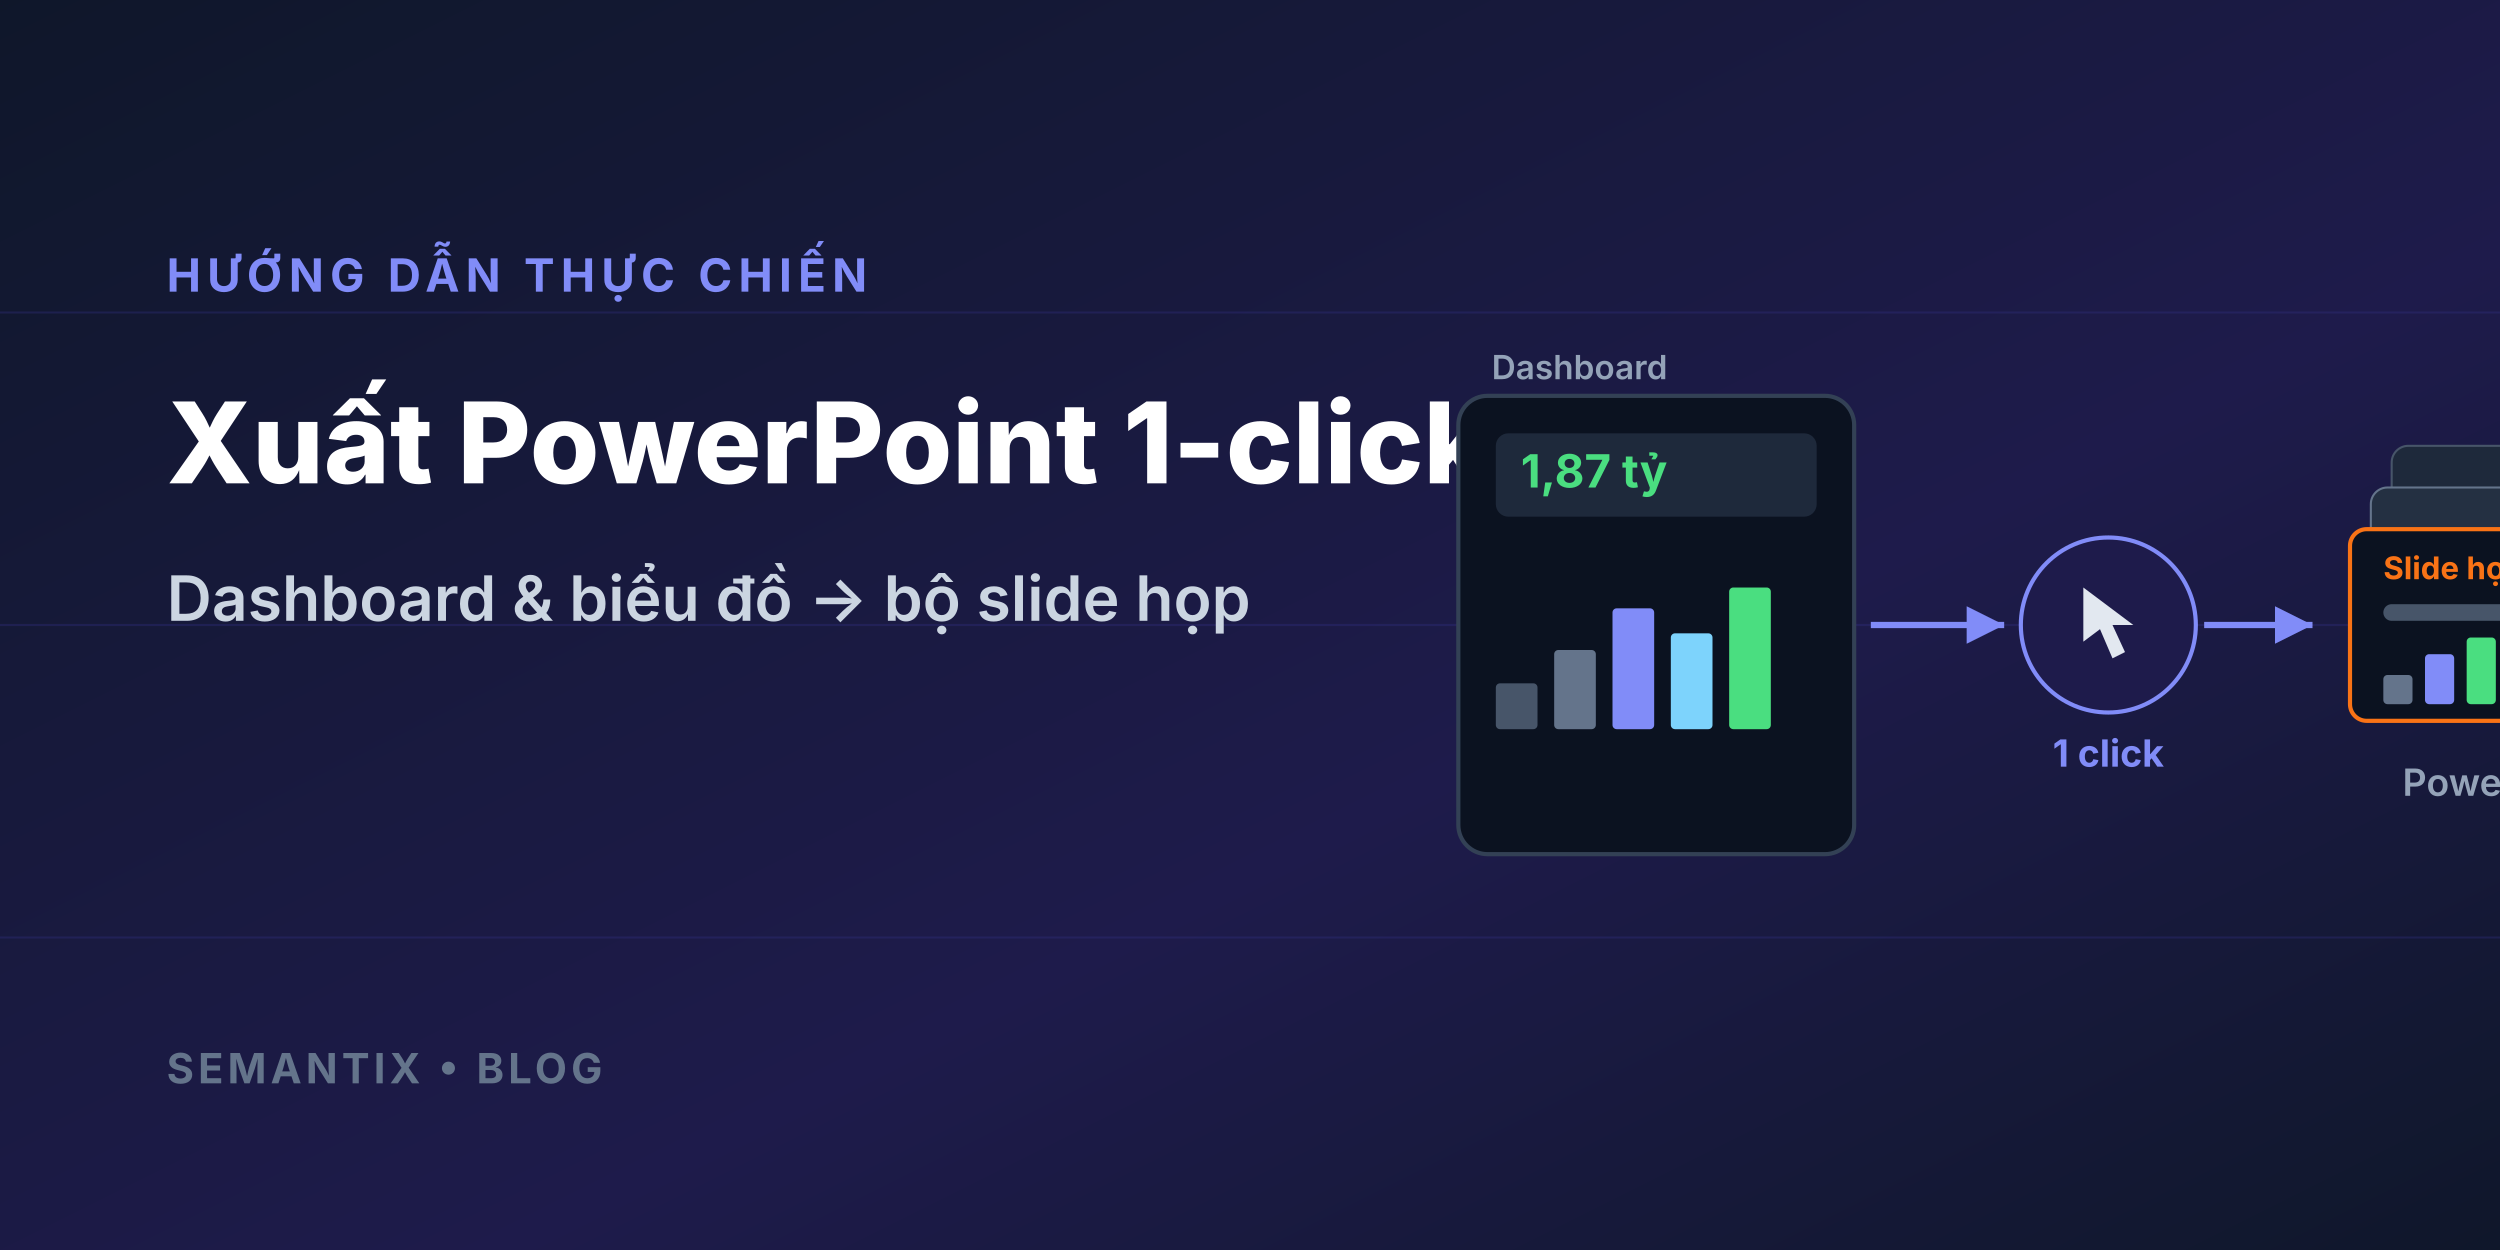
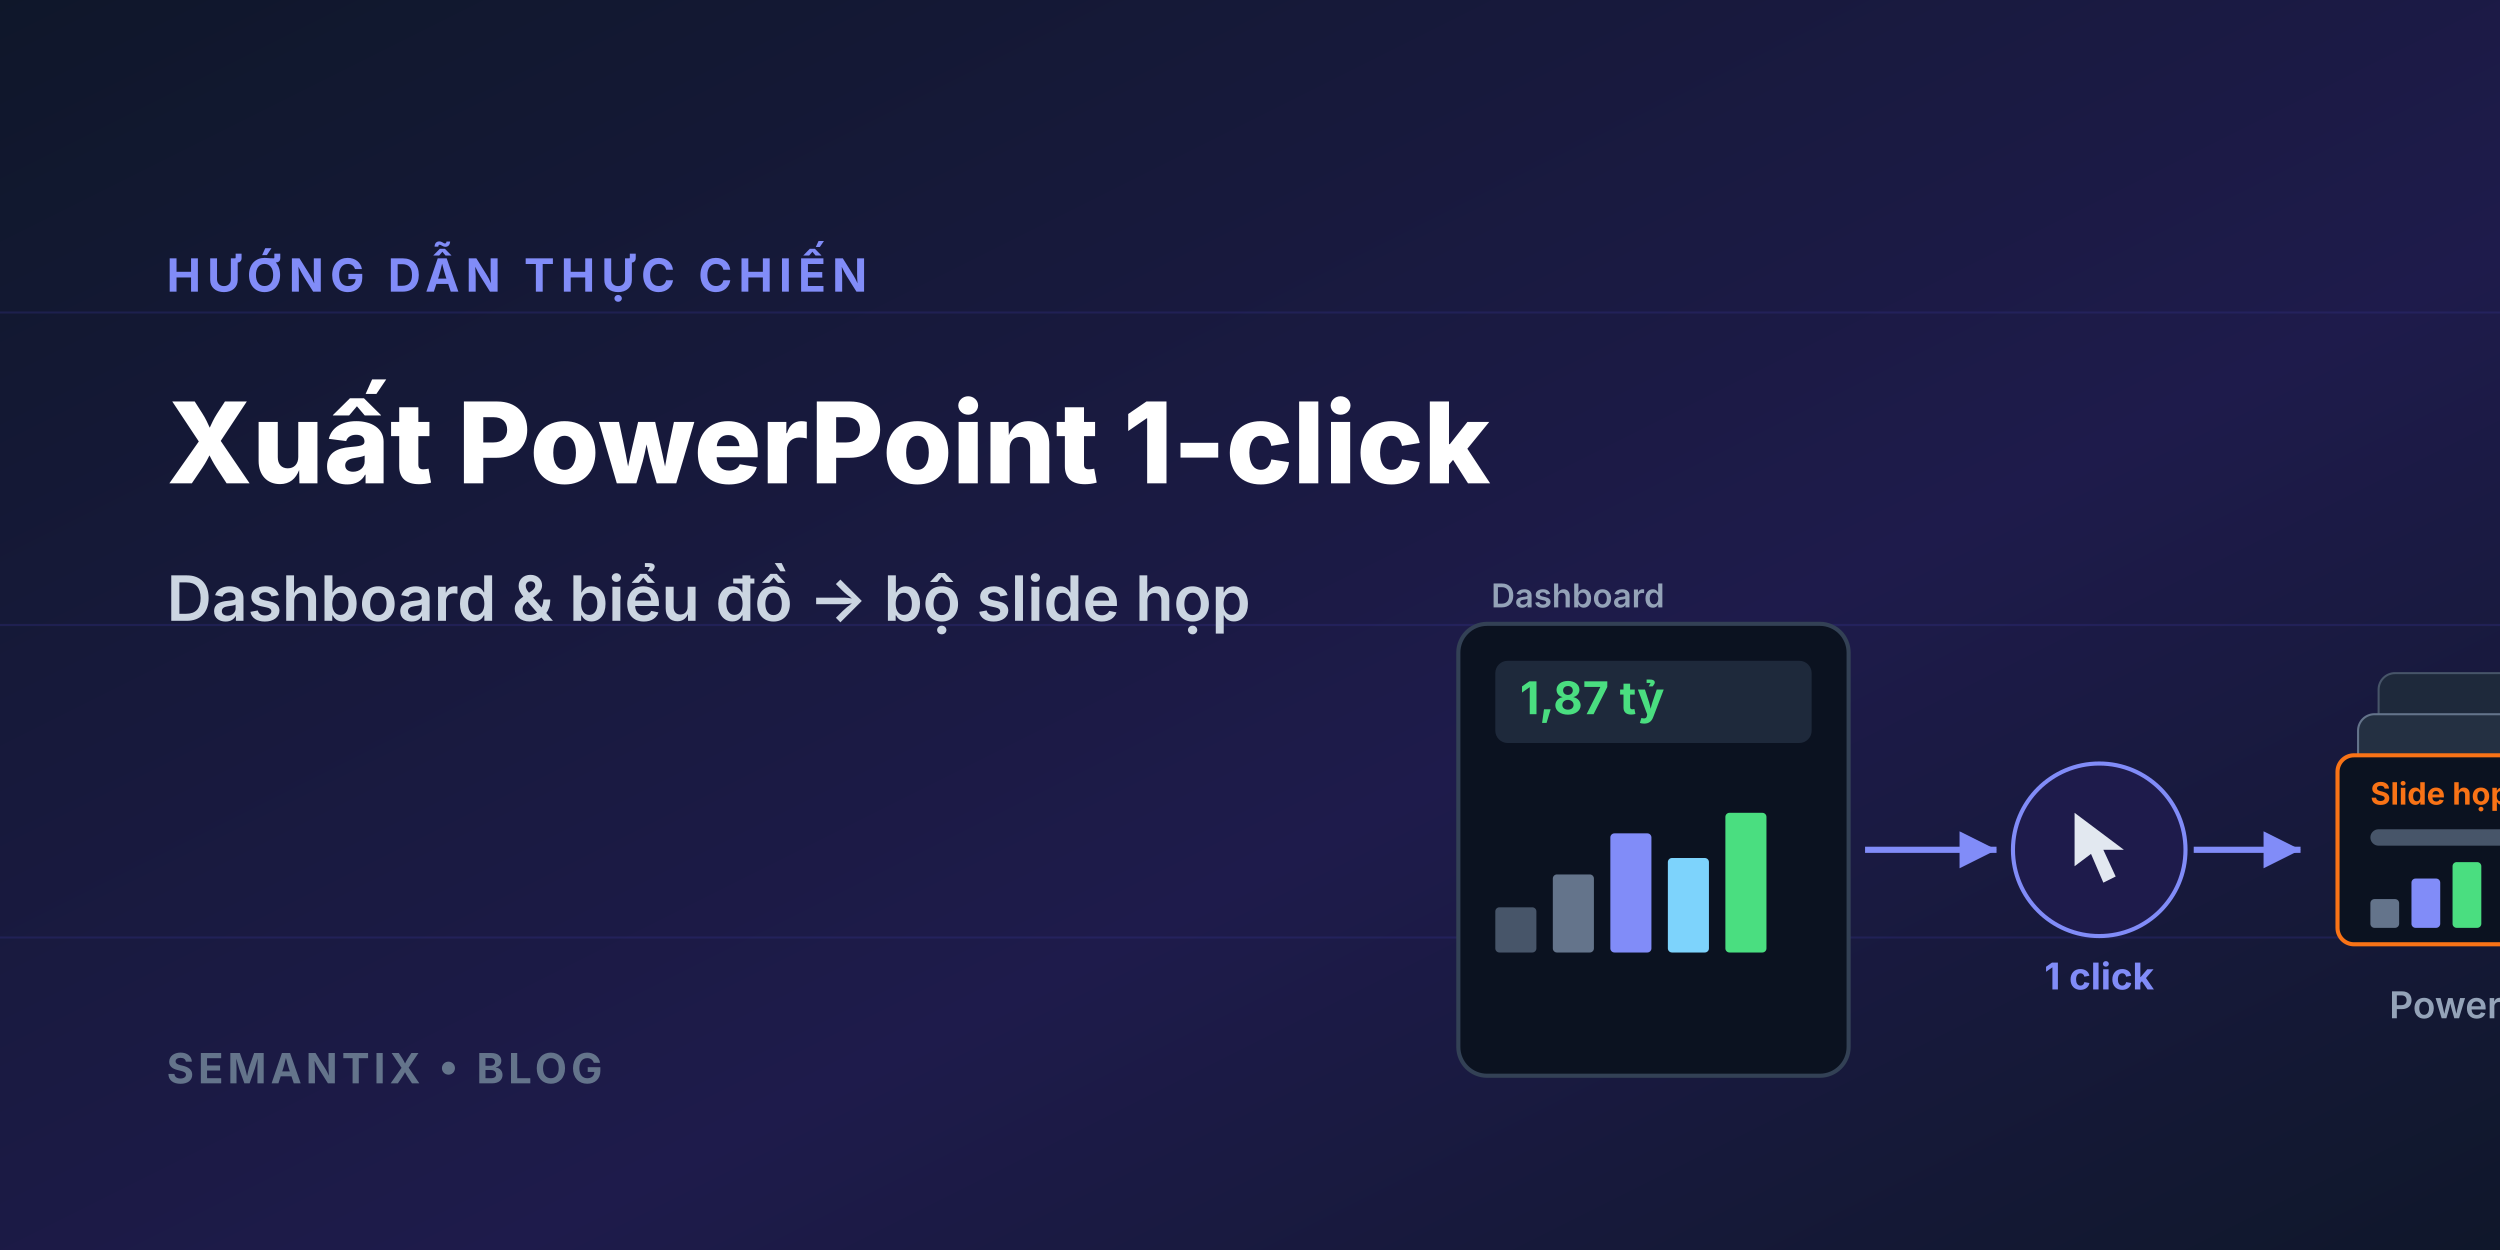
<svg xmlns="http://www.w3.org/2000/svg" viewBox="0 0 1200 600" font-family="Inter, 'Segoe UI', Arial, sans-serif">
  <defs>
    <linearGradient id="bghd019" x1="0" y1="0" x2="1" y2="1">
      <stop offset="0" stop-color="#0F172A" />
      <stop offset="0.6" stop-color="#1E1B4B" />
      <stop offset="1" stop-color="#0F172A" />
    </linearGradient>
    <marker id="arrhd019" markerWidth="10" markerHeight="10" refX="6" refY="3" orient="auto">
      <path d="M0 0 L6 3 L0 6 Z" fill="#818CF8" />
    </marker>
  </defs>
  <rect width="1200" height="600" fill="url(#bghd019)" />
  <g stroke="#312E81" stroke-width="1" opacity="0.35">
    <line x1="0" y1="150" x2="1200" y2="150" />
    <line x1="0" y1="300" x2="1200" y2="300" />
    <line x1="0" y1="450" x2="1200" y2="450" />
  </g>
  <text x="80" y="140" fill="#818CF8" font-size="22" font-weight="700" letter-spacing="3">HƯỚNG DẪN THỰC CHIẾN</text>
  <text x="80" y="232" fill="#ffffff" font-size="54" font-weight="800">Xuất PowerPoint 1-click</text>
  <text x="80" y="298" fill="#CBD5E1" font-size="30" font-weight="600">Dashboard &amp; biểu đồ → bộ slide họp</text>
  <text x="80" y="520" fill="#64748B" font-size="20" font-weight="700" letter-spacing="2">SEMANTIX • BLOG</text>
-   <g transform="translate(700,150)">
+   <g transform="translate(700,260) scale(0.986)">
    <rect x="0" y="40" width="190" height="220" rx="14" fill="#0B1220" stroke="#334155" stroke-width="2" />
    <text x="16" y="32" fill="#94A3B8" font-size="16" font-weight="600">Dashboard</text>
    <rect x="18" y="58" width="154" height="40" rx="6" fill="#1E293B" />
    <text x="30" y="84" fill="#4ADE80" font-size="22" font-weight="700">1,87 tỷ</text>
    <g transform="translate(18,118)">
      <rect x="0" y="60" width="20" height="22" rx="2" fill="#475569" />
      <rect x="28" y="44" width="20" height="38" rx="2" fill="#64748B" />
      <rect x="56" y="24" width="20" height="58" rx="2" fill="#818CF8" />
      <rect x="84" y="36" width="20" height="46" rx="2" fill="#7DD3FC" />
      <rect x="112" y="14" width="20" height="68" rx="2" fill="#4ADE80" />
    </g>
    <path d="M198 150 L262 150" stroke="#818CF8" stroke-width="3" fill="none" marker-end="url(#arrhd019)" />
    <circle cx="312" cy="150" r="42" fill="#1E1B4B" stroke="#818CF8" stroke-width="2" />
    <path d="M300 132 L300 158 L308 152 L314 166 L320 163 L314 150 L324 150 Z" fill="#E2E8F0" />
    <text x="312" y="218" fill="#818CF8" font-size="18" font-weight="700" text-anchor="middle">1 click</text>
    <path d="M358 150 L410 150" stroke="#818CF8" stroke-width="3" fill="none" marker-end="url(#arrhd019)" />
    <rect x="448" y="64" width="150" height="92" rx="8" fill="#1E293B" stroke="#475569" />
    <rect x="438" y="84" width="150" height="92" rx="8" fill="#243042" stroke="#64748B" />
    <rect x="428" y="104" width="150" height="92" rx="8" fill="#0B1220" stroke="#F97316" stroke-width="2" />
    <text x="444" y="128" fill="#F97316" font-size="15" font-weight="700">Slide họp</text>
    <rect x="444" y="140" width="80" height="8" rx="4" fill="#475569" />
    <g transform="translate(444,156)">
      <rect x="0" y="18" width="14" height="14" rx="2" fill="#64748B" />
      <rect x="20" y="8" width="14" height="24" rx="2" fill="#818CF8" />
      <rect x="40" y="0" width="14" height="32" rx="2" fill="#4ADE80" />
    </g>
    <text x="503" y="232" fill="#94A3B8" font-size="18" font-weight="600" text-anchor="middle">PowerPoint</text>
  </g>
</svg>
